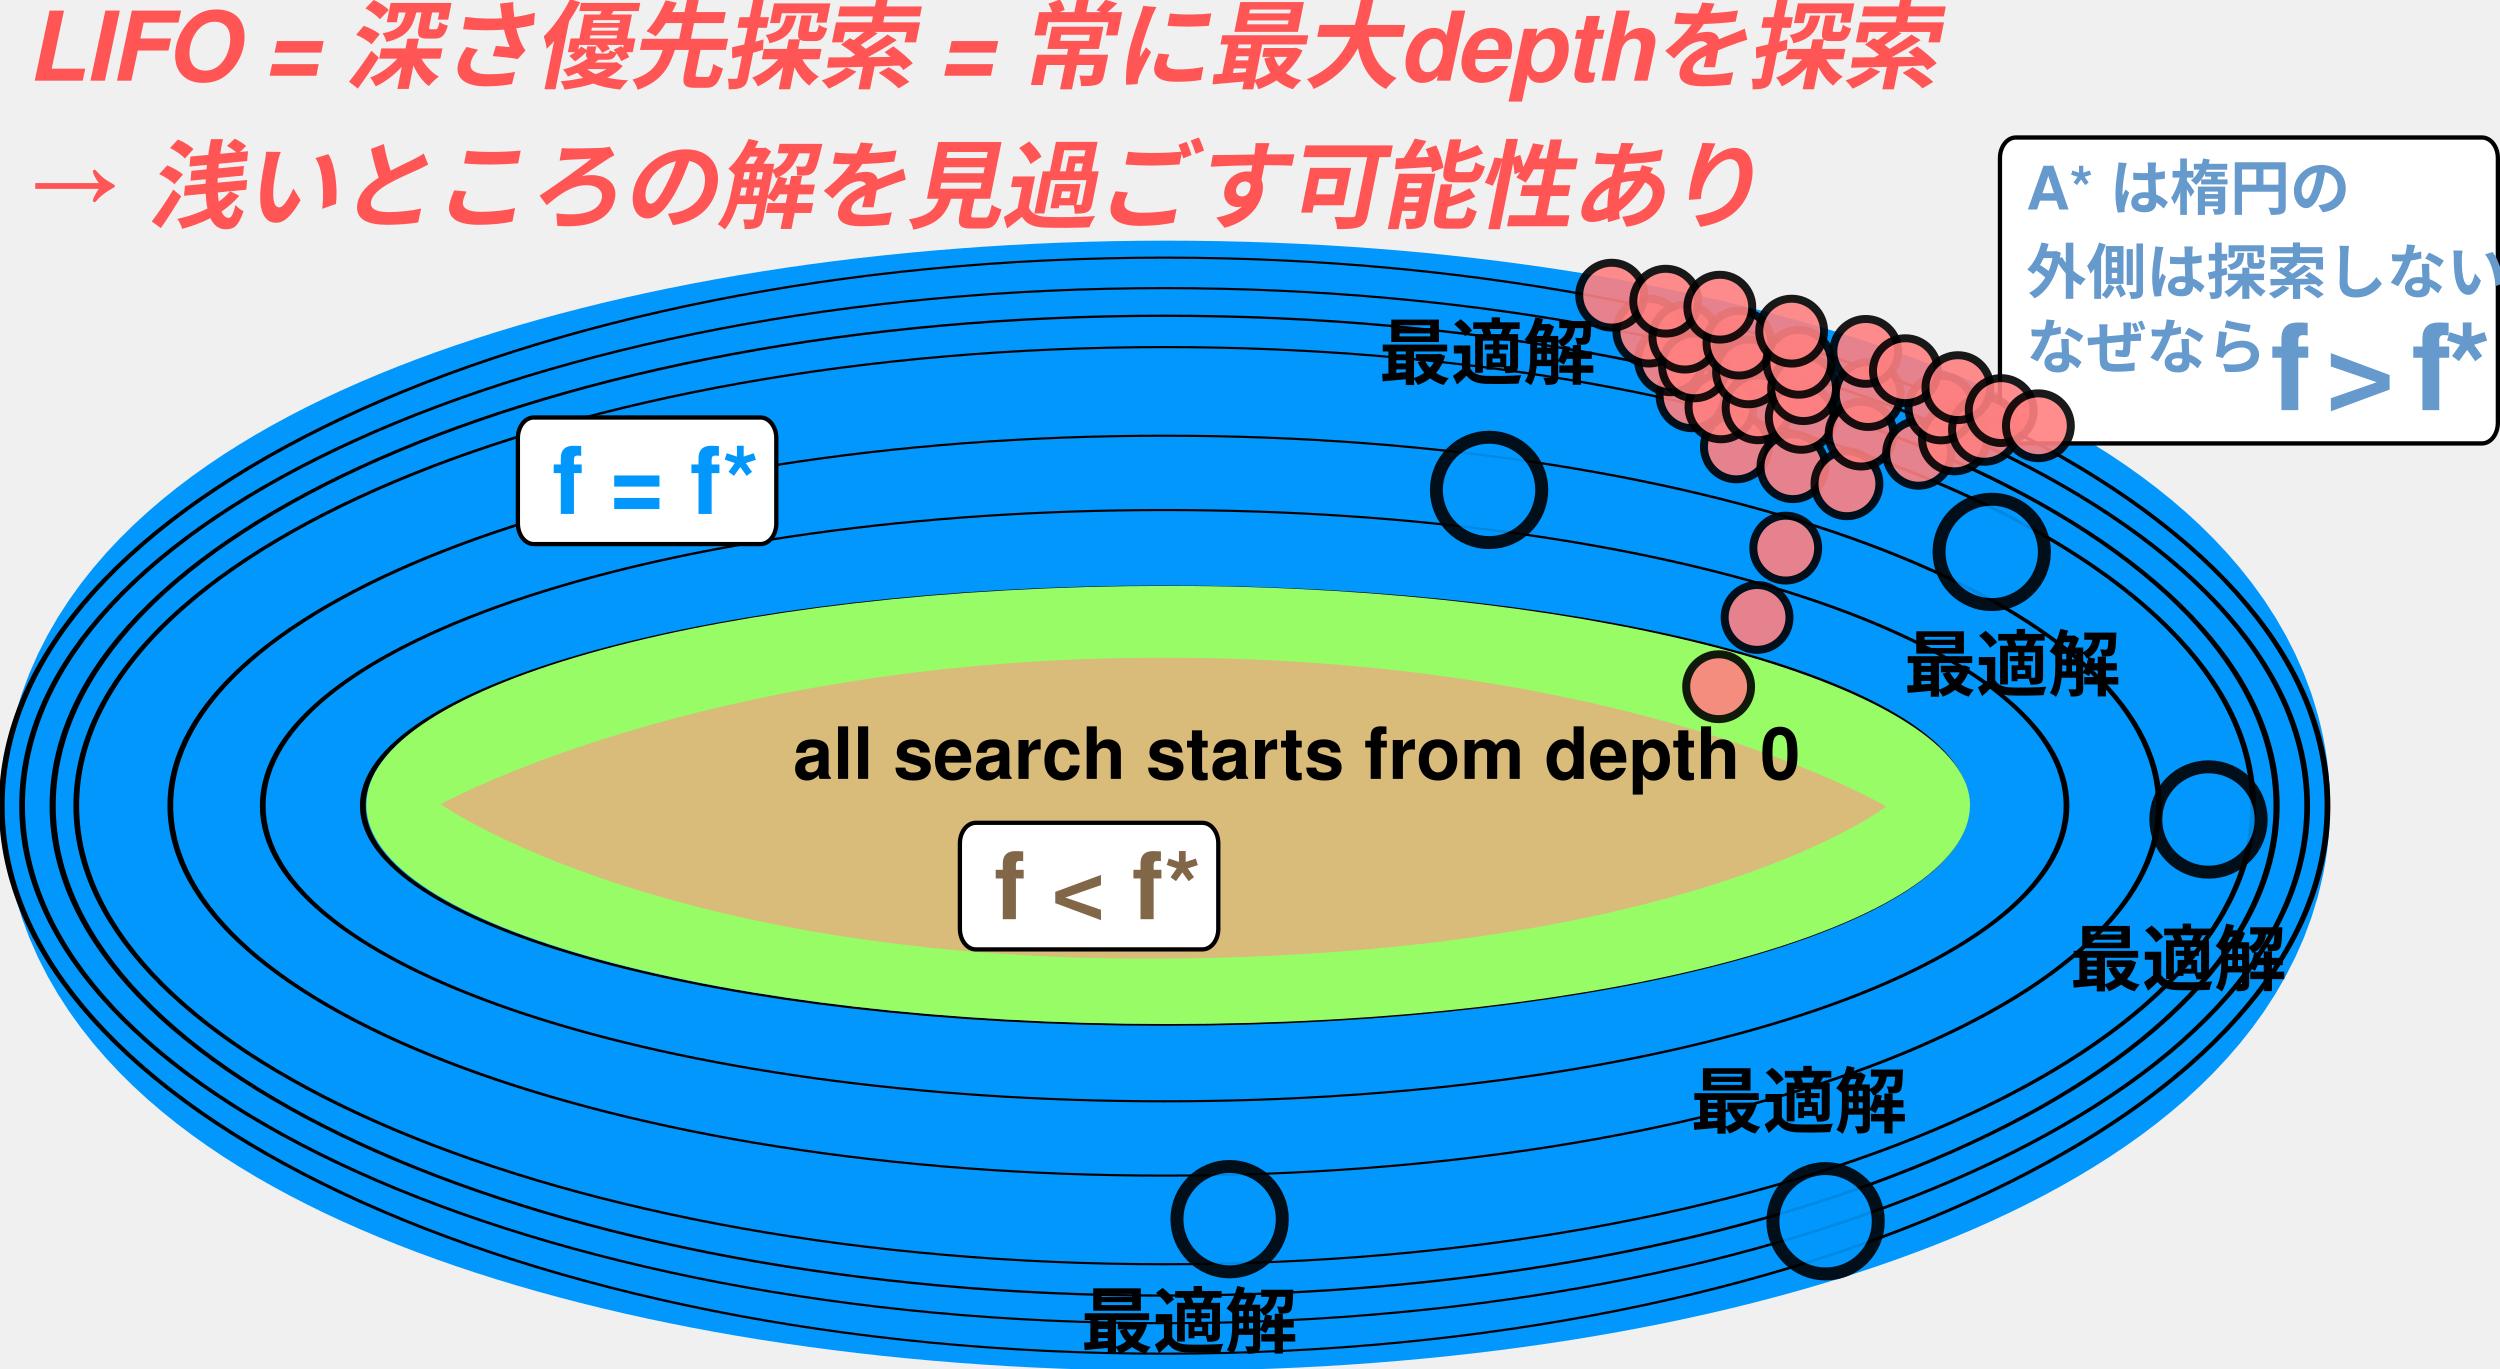
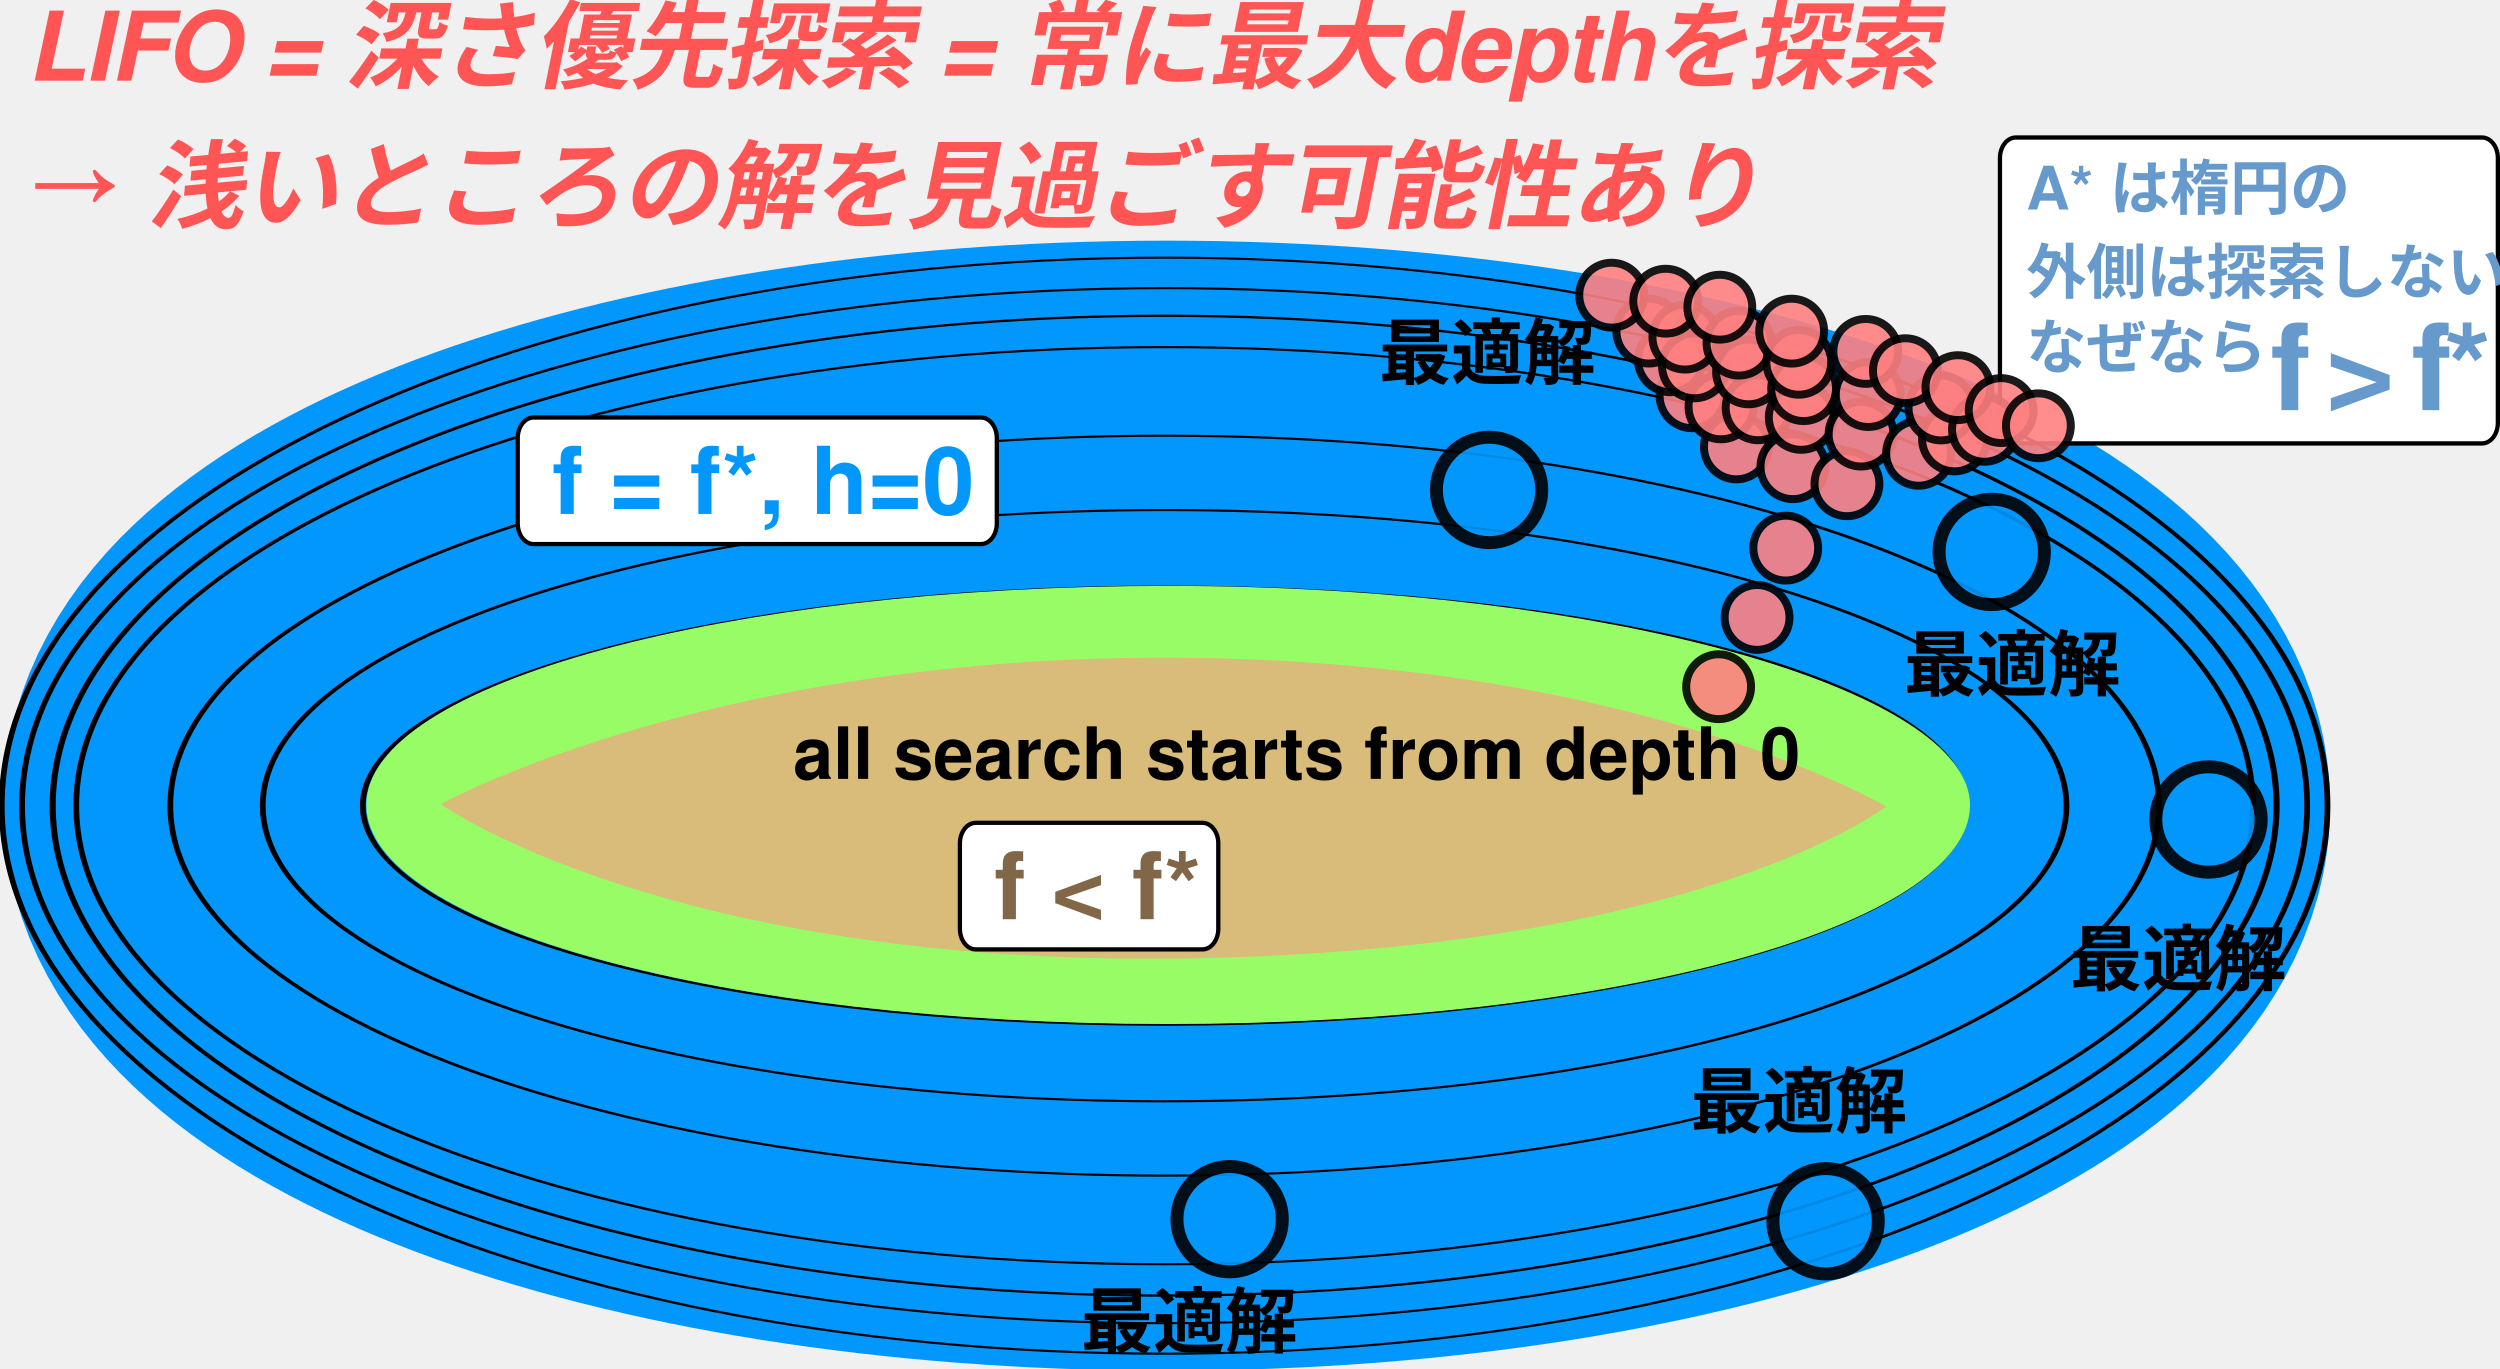
<svg xmlns="http://www.w3.org/2000/svg" width="832.113" height="455.4" id="svg2" version="1.1">
  <defs id="defs4">
    <marker orient="auto" refY="0" refX="0" id="Arrow1Send" style="overflow:visible">
      <path id="path6182" d="M 0,0 5,-5 -12.5,0 5,5 0,0 z" style="fill-rule:evenodd;stroke:#000000;stroke-width:1pt" transform="matrix(-0.2,0,0,-0.2,-1.2,0)" />
    </marker>
    <marker orient="auto" refY="0" refX="0" id="Arrow1Mend" style="overflow:visible">
      <path id="path6106" d="M 0,0 5,-5 -12.5,0 5,5 0,0 z" style="fill-rule:evenodd;stroke:#000000;stroke-width:1pt" transform="matrix(-0.4,0,0,-0.4,-4,0)" />
    </marker>
    <marker orient="auto" refY="0" refX="0" id="Arrow1Lstart" style="overflow:visible">
      <path id="path14925" d="M 0,0 5,-5 -12.5,0 5,5 0,0 z" style="fill-rule:evenodd;stroke:#000000;stroke-width:1pt" transform="matrix(0.8,0,0,0.8,10,0)" />
    </marker>
    <marker orient="auto" refY="0" refX="0" id="Arrow1Lend" style="overflow:visible">
      <path id="path14928" d="M 0,0 5,-5 -12.5,0 5,5 0,0 z" style="fill-rule:evenodd;stroke:#000000;stroke-width:1pt" transform="matrix(-0.8,0,0,-0.8,-10,0)" />
    </marker>
    <marker orient="auto" refY="0" refX="0" id="Arrow1Lstart-7" style="overflow:visible">
      <path id="path14925-5" d="M 0,0 5,-5 -12.5,0 5,5 0,0 z" style="fill-rule:evenodd;stroke:#000000;stroke-width:1pt" transform="matrix(0.8,0,0,0.8,10,0)" />
    </marker>
    <marker orient="auto" refY="0" refX="0" id="Arrow1Lend-5" style="overflow:visible">
      <path id="path14928-5" d="M 0,0 5,-5 -12.5,0 5,5 0,0 z" style="fill-rule:evenodd;stroke:#000000;stroke-width:1pt" transform="matrix(-0.8,0,0,-0.8,-10,0)" />
    </marker>
    <marker orient="auto" refY="0" refX="0" id="Arrow1Lend-2" style="overflow:visible">
      <path id="path14928-0" d="M 0,0 5,-5 -12.5,0 5,5 0,0 z" style="fill-rule:evenodd;stroke:#000000;stroke-width:1pt" transform="matrix(-0.8,0,0,-0.8,-10,0)" />
    </marker>
    <marker orient="auto" refY="0" refX="0" id="Arrow1Lend-58" style="overflow:visible">
      <path id="path14928-9" d="M 0,0 5,-5 -12.5,0 5,5 0,0 z" style="fill-rule:evenodd;stroke:#000000;stroke-width:1pt" transform="matrix(-0.8,0,0,-0.8,-10,0)" />
    </marker>
    <marker orient="auto" refY="0" refX="0" id="Arrow1Lend-6" style="overflow:visible">
      <path id="path14928-6" d="M 0,0 5,-5 -12.5,0 5,5 0,0 z" style="fill-rule:evenodd;stroke:#000000;stroke-width:1pt" transform="matrix(-0.8,0,0,-0.8,-10,0)" />
    </marker>
    <marker orient="auto" refY="0" refX="0" id="Arrow1Send-0" style="overflow:visible">
      <path id="path6182-1" d="M 0,0 5,-5 -12.5,0 5,5 0,0 z" style="fill-rule:evenodd;stroke:#000000;stroke-width:1pt" transform="matrix(-0.2,0,0,-0.2,-1.2,0)" />
    </marker>
    <marker orient="auto" refY="0" refX="0" id="Arrow1Send-8" style="overflow:visible">
      <path id="path6182-0" d="M 0,0 5,-5 -12.5,0 5,5 0,0 z" style="fill-rule:evenodd;stroke:#000000;stroke-width:1pt" transform="matrix(-0.2,0,0,-0.2,-1.2,0)" />
    </marker>
    <marker orient="auto" refY="0" refX="0" id="Arrow1Send-6" style="overflow:visible">
      <path id="path6182-6" d="M 0,0 5,-5 -12.5,0 5,5 0,0 z" style="fill-rule:evenodd;stroke:#000000;stroke-width:1pt" transform="matrix(-0.2,0,0,-0.2,-1.2,0)" />
    </marker>
    <marker orient="auto" refY="0" refX="0" id="Arrow1Send-61" style="overflow:visible">
      <path id="path6182-18" d="M 0,0 5,-5 -12.5,0 5,5 0,0 z" style="fill-rule:evenodd;stroke:#000000;stroke-width:1pt" transform="matrix(-0.2,0,0,-0.2,-1.2,0)" />
    </marker>
    <clipPath clipPathUnits="userSpaceOnUse" id="clipPath7097-2">
      <path style="fill:#0197fd;stroke:#000000;stroke-width:1px;stroke-linecap:butt;stroke-linejoin:miter;stroke-opacity:1" d="m 345.936,293.926 c -92.445,0 -390.062,15.775 -390.062,196.156 0,0 1.143,179.188 398.906,179.188 140.721,0 377.875,-40.496 377.875,-190.438 0,-149.942 -294.273,-184.906 -386.719,-184.906 z M 334.655,429.144 c 2.612,0.008 5.246,0.027 7.906,0.062 170.235,2.255 244.656,51.875 244.656,51.875 0,0 -72.145,51.844 -240.125,51.844 -167.98,0 -245.781,-50.719 -245.781,-50.719 0,0 68.814,-53.54 233.344,-53.062 z" id="path7099-7" />
    </clipPath>
    <clipPath clipPathUnits="userSpaceOnUse" id="clipPath7967">
      <path style="fill:#ffff99;stroke:#000000;stroke-width:1px;stroke-linecap:butt;stroke-linejoin:miter;stroke-opacity:1" d="m 345.936,293.926 c -92.445,0 -390.062,15.775 -390.062,196.156 0,0 1.143,179.188 398.906,179.188 140.721,0 377.875,-40.496 377.875,-190.438 0,-149.942 -294.273,-184.906 -386.719,-184.906 z M 334.655,429.144 c 2.612,0.008 5.246,0.027 7.906,0.062 170.235,2.255 244.656,51.875 244.656,51.875 0,0 -72.145,51.844 -240.125,51.844 -167.98,0 -245.781,-50.719 -245.781,-50.719 0,0 68.814,-53.54 233.344,-53.062 z" id="path7969" />
    </clipPath>
    <marker orient="auto" refY="0" refX="0" id="Arrow1Send-4" style="overflow:visible">
      <path id="path6182-8" d="M 0,0 5,-5 -12.5,0 5,5 0,0 z" style="fill-rule:evenodd;stroke:#000000;stroke-width:1pt" transform="matrix(-0.2,0,0,-0.2,-1.2,0)" />
    </marker>
  </defs>
  <g id="layer3" style="display:inline" transform="translate(41.923,-213.9477)">
    <ellipse ry="144.57" rx="323.595" cy="482.577" cx="388.187" style="color:#000000;display:inline;overflow:visible;visibility:visible;fill:#d9bb7a;stroke:none;stroke-width:4.443;marker:none;enable-background:accumulate" id="path6605-2-8" />
    <ellipse style="color:#000000;display:inline;overflow:visible;visibility:visible;fill:none;stroke:#0197fd;stroke-width:136.457;stroke-linecap:butt;stroke-linejoin:miter;stroke-miterlimit:4;stroke-dasharray:none;stroke-dashoffset:0;stroke-opacity:1;marker:none;enable-background:accumulate" id="path6605-2-8-3" cx="346.377" cy="482.111" rx="319.023" ry="119.832" />
    <text xml:space="preserve" style="color:#000000;font-style:italic;font-variant:normal;font-weight:normal;font-stretch:normal;font-size:18.153px;line-height:125%;font-family:'Times New Roman';-inkscape-font-specification:'Times New Roman, Italic';text-indent:0;text-align:center;text-decoration:none;text-decoration-line:none;letter-spacing:normal;word-spacing:normal;text-transform:none;direction:ltr;block-progression:tb;writing-mode:lr-tb;baseline-shift:baseline;text-anchor:middle;display:inline;overflow:visible;visibility:visible;fill:#ffffff;fill-opacity:1;fill-rule:evenodd;stroke:#000000;stroke-width:1.815;stroke-linecap:butt;stroke-linejoin:miter;stroke-miterlimit:4;stroke-dasharray:none;stroke-dashoffset:0;stroke-opacity:1;marker:none;enable-background:accumulate" x="310.195" y="398.795" id="text16302">
      <tspan id="tspan16304" x="310.195" y="398.795" style="stroke-width:1.815" />
    </text>
    <text xml:space="preserve" style="color:#000000;font-style:normal;font-variant:normal;font-weight:bold;font-stretch:normal;font-size:24px;line-height:125%;font-family:'Nimbus Sans L';-inkscape-font-specification:'Nimbus Sans L Bold';text-indent:0;text-align:start;text-decoration:none;text-decoration-line:none;letter-spacing:normal;word-spacing:normal;text-transform:none;direction:ltr;block-progression:tb;writing-mode:lr-tb;baseline-shift:baseline;text-anchor:start;display:inline;overflow:visible;visibility:visible;opacity:0.898;fill:#0197fd;fill-opacity:1;fill-rule:evenodd;stroke:none;stroke-width:76.32;marker:none;enable-background:accumulate" x="-44.142" y="232.259" id="text5761">
      <tspan x="-44.142" y="232.259" id="tspan8916" style="fill:#ff5555" />
    </text>
    <ellipse style="color:#000000;display:inline;overflow:visible;visibility:visible;fill:none;stroke:#000000;stroke-width:0.728;stroke-linecap:butt;stroke-linejoin:miter;stroke-miterlimit:4;stroke-dasharray:none;stroke-dashoffset:0;stroke-opacity:1;marker:none;enable-background:accumulate" id="path6605-2-8-3-4" transform="matrix(2.630523,0,0,0.9810022,-990.2373,292.1818)" cx="507.866" cy="193.608" rx="101.457" ry="74.327" />
    <ellipse style="color:#000000;display:inline;overflow:visible;visibility:visible;fill:none;stroke:#000000;stroke-width:0.728;stroke-linecap:butt;stroke-linejoin:miter;stroke-miterlimit:4;stroke-dasharray:none;stroke-dashoffset:0;stroke-opacity:1;marker:none;enable-background:accumulate" id="path6605-2-8-3-4-8" transform="matrix(2.630523,0,0,0.9810022,-990.2373,292.1818)" cx="507.866" cy="193.608" rx="114.118" ry="100.304" />
    <ellipse style="color:#000000;display:inline;overflow:visible;visibility:visible;fill:none;stroke:#000000;stroke-width:0.728;stroke-linecap:butt;stroke-linejoin:miter;stroke-miterlimit:4;stroke-dasharray:none;stroke-dashoffset:0;stroke-opacity:1;marker:none;enable-background:accumulate" id="path6605-2-8-3-4-8-7" transform="matrix(2.630523,0,0,0.9810022,-990.2373,292.1818)" cx="507.866" cy="193.608" rx="125.811" ry="125.522" />
    <ellipse style="color:#000000;display:inline;overflow:visible;visibility:visible;fill:none;stroke:#000000;stroke-width:0.728;stroke-linecap:butt;stroke-linejoin:miter;stroke-miterlimit:4;stroke-dasharray:none;stroke-dashoffset:0;stroke-opacity:1;marker:none;enable-background:accumulate" id="path6605-2-8-3-4-8-7-0" transform="matrix(2.630523,0,0,0.9810022,-990.2373,292.1818)" cx="507.866" cy="193.608" rx="137.711" ry="155.589" />
    <text xml:space="preserve" style="color:#000000;font-style:italic;font-variant:normal;font-weight:bold;font-stretch:normal;font-size:36px;line-height:125%;font-family:'Nimbus Sans L';-inkscape-font-specification:'Nimbus Sans L Bold Italic';text-indent:0;text-align:start;text-decoration:none;text-decoration-line:none;letter-spacing:normal;word-spacing:normal;text-transform:none;direction:ltr;block-progression:tb;writing-mode:lr-tb;baseline-shift:baseline;text-anchor:start;display:inline;overflow:visible;visibility:visible;fill:#000000;fill-opacity:1;fill-rule:nonzero;stroke:none;stroke-width:1.17;marker:none;marker-end:url(#Arrow1Send);enable-background:accumulate" x="-42.996" y="225.159" id="text8912">
      <tspan id="tspan8914" x="-42.996" y="225.159" />
    </text>
    <circle style="color:#000000;display:inline;overflow:visible;visibility:visible;opacity:0.898;fill:#0197fd;fill-opacity:1;fill-rule:evenodd;stroke:#000000;stroke-width:4.32;stroke-miterlimit:4;stroke-dasharray:none;marker:none;enable-background:accumulate" id="path5769-6" transform="translate(-164.2085,167.264)" cx="785.221" cy="230.385" r="17.538" />
    <circle style="color:#000000;display:inline;overflow:visible;visibility:visible;opacity:0.898;fill:#0197fd;fill-opacity:1;fill-rule:evenodd;stroke:#000000;stroke-width:4.32;stroke-miterlimit:4;stroke-dasharray:none;marker:none;enable-background:accumulate" id="path5769-5" transform="translate(-92.05607,256.3271)" cx="785.221" cy="230.385" r="17.538" />
    <circle style="color:#000000;display:inline;overflow:visible;visibility:visible;opacity:0.898;fill:#0197fd;fill-opacity:1;fill-rule:evenodd;stroke:#000000;stroke-width:4.32;stroke-miterlimit:4;stroke-dasharray:none;marker:none;enable-background:accumulate" id="path5769-3" transform="translate(-417.8693,389.3581)" cx="785.221" cy="230.385" r="17.538" />
    <text xml:space="preserve" style="color:#000000;font-style:italic;font-variant:normal;font-weight:bold;font-stretch:normal;font-size:32px;line-height:125%;font-family:'Nimbus Sans L';-inkscape-font-specification:'Nimbus Sans L Bold Italic';text-indent:0;text-align:start;text-decoration:none;text-decoration-line:none;letter-spacing:-0.44px;word-spacing:normal;text-transform:none;direction:ltr;block-progression:tb;writing-mode:lr-tb;baseline-shift:baseline;text-anchor:start;display:inline;overflow:visible;visibility:visible;fill:#ff5555;fill-opacity:1;fill-rule:nonzero;stroke:none;stroke-width:1.17;marker:none;marker-end:url(#Arrow1Send);enable-background:accumulate" x="-32.939" y="240.802" id="text8991">
      <tspan x="-32.939" y="240.802" id="tspan9363">LIFO = 深さ優先探索 = 常に最大depthを探索</tspan>
      <tspan x="-32.939" y="285.792" id="tspan3749">→ 浅いところの解を見過ごす可能性あり</tspan>
    </text>
    <path d="m 355.308,532.913 c 169.704,-3.114 230.58,-50.531 230.58,-50.531 0,0 -85.447,-50.69 -246.133,-49.502 -149.257,1.104 -234.986,48.748 -234.986,48.748 0,0 76.603,54.477 250.54,51.285 z m 258.483,-51.037 c 0,40.27 -119.489,72.915 -266.886,72.915 -147.397,0 -266.886,-32.645 -266.886,-72.915 0,-40.27 119.489,-72.915 266.886,-72.915 147.397,0 266.886,35.037 266.886,72.915 z" style="display:inline;fill:#98fc66;stroke:none" id="path3066-5" />
    <circle style="color:#000000;display:inline;overflow:visible;visibility:visible;opacity:0.898;fill:#ff8080;fill-opacity:1;fill-rule:evenodd;stroke:#000000;stroke-width:4.32;stroke-miterlimit:4;stroke-dasharray:none;marker:none;enable-background:accumulate" id="path5769-48-9" transform="matrix(0.6155333,0,0,0.6155333,46.78581,300.7055)" cx="785.221" cy="230.385" r="17.538" />
    <circle style="color:#000000;display:inline;overflow:visible;visibility:visible;opacity:0.898;fill:#ff8080;fill-opacity:1;fill-rule:evenodd;stroke:#000000;stroke-width:4.32;stroke-miterlimit:4;stroke-dasharray:none;marker:none;enable-background:accumulate" id="path5769-48-9-3" transform="matrix(0.6155333,0,0,0.6155333,59.58236,277.6463)" cx="785.221" cy="230.385" r="17.538" />
    <circle style="color:#000000;display:inline;overflow:visible;visibility:visible;opacity:0.898;fill:#ff8080;fill-opacity:1;fill-rule:evenodd;stroke:#000000;stroke-width:4.32;stroke-miterlimit:4;stroke-dasharray:none;marker:none;enable-background:accumulate" id="path5769-48-9-1" transform="matrix(0.6155333,0,0,0.6155333,69.12504,254.5751)" cx="785.221" cy="230.385" r="17.538" />
    <text xml:space="preserve" style="color:#000000;font-style:normal;font-variant:normal;font-weight:bold;font-stretch:normal;font-size:24px;line-height:125%;font-family:'Nimbus Sans L';-inkscape-font-specification:'Nimbus Sans L Bold';text-indent:0;text-align:start;text-decoration:none;text-decoration-line:none;letter-spacing:normal;word-spacing:normal;text-transform:none;direction:ltr;block-progression:tb;writing-mode:lr-tb;baseline-shift:baseline;text-anchor:start;display:inline;overflow:visible;visibility:visible;fill:#000000;fill-opacity:1;fill-rule:nonzero;stroke:none;stroke-width:1.17;marker:none;marker-end:url(#Arrow1Send);enable-background:accumulate" x="222.054" y="473.199" id="text9570">
      <tspan id="tspan9572" x="222.054" y="473.199">all search starts from depth 0</tspan>
    </text>
-     <g style="display:inline" transform="matrix(0.6483172,0,0,0.6483172,669.1504,381.6307)" id="g12258-0-3-6">
-       <rect ry="10.565" rx="8.168" y="-44.303" x="-830.909" height="64.984" width="132.662" id="rect12256-8-6-4" style="color:#000000;display:inline;overflow:visible;visibility:visible;fill:#ffffff;fill-opacity:1;fill-rule:evenodd;stroke:#000000;stroke-width:2.202;stroke-linecap:butt;stroke-linejoin:miter;stroke-miterlimit:4;stroke-dasharray:none;stroke-dashoffset:0;stroke-opacity:1;marker:none;enable-background:accumulate" />
-       <text id="text8924-4-9-5" y="5.196" x="-813.197" style="color:#000000;font-style:normal;font-variant:normal;font-weight:bold;font-stretch:normal;font-size:48px;line-height:125%;font-family:'Nimbus Sans L';-inkscape-font-specification:'Nimbus Sans L Bold';text-indent:0;text-align:start;text-decoration:none;text-decoration-line:none;letter-spacing:normal;word-spacing:normal;text-transform:none;direction:ltr;block-progression:tb;writing-mode:lr-tb;baseline-shift:baseline;text-anchor:start;display:inline;overflow:visible;visibility:visible;fill:#0197fd;fill-opacity:1;fill-rule:evenodd;stroke:none;stroke-width:5.244;marker:none;enable-background:accumulate" xml:space="preserve">
-         <tspan y="5.196" x="-813.197" id="tspan16300-1-6-1">f = f*</tspan>
-       </text>
-     </g>
    <g style="display:inline" transform="matrix(0.6483172,0,0,0.6483172,816.2671,516.5413)" id="g12258-0-3-6-0">
      <rect ry="10.565" rx="8.168" y="-44.303" x="-830.909" height="64.984" width="132.662" id="rect12256-8-6-4-3" style="color:#000000;display:inline;overflow:visible;visibility:visible;fill:#ffffff;fill-opacity:1;fill-rule:evenodd;stroke:#000000;stroke-width:2.202;stroke-linecap:butt;stroke-linejoin:miter;stroke-miterlimit:4;stroke-dasharray:none;stroke-dashoffset:0;stroke-opacity:1;marker:none;enable-background:accumulate" />
      <text id="text8924-4-9-5-4" y="5.196" x="-813.197" style="color:#000000;font-style:normal;font-variant:normal;font-weight:bold;font-stretch:normal;font-size:48px;line-height:125%;font-family:'Nimbus Sans L';-inkscape-font-specification:'Nimbus Sans L Bold';text-indent:0;text-align:start;text-decoration:none;text-decoration-line:none;letter-spacing:normal;word-spacing:normal;text-transform:none;direction:ltr;block-progression:tb;writing-mode:lr-tb;baseline-shift:baseline;text-anchor:start;display:inline;overflow:visible;visibility:visible;fill:#816647;fill-opacity:1;fill-rule:evenodd;stroke:none;stroke-width:5.244;marker:none;enable-background:accumulate" xml:space="preserve">
        <tspan y="5.196" x="-813.197" id="tspan16300-1-6-1-1">f &lt; f*</tspan>
      </text>
    </g>
    <g style="display:inline" transform="matrix(0.6483172,0,0,0.6483172,1185.491,361.3379)" id="g12258-0-3-6-9">
      <rect ry="10.565" rx="8.168" y="-156.75" x="-866.459" height="157.066" width="255.624" id="rect12256-8-6-4-6" style="color:#000000;display:inline;overflow:visible;visibility:visible;fill:#ffffff;fill-opacity:1;fill-rule:evenodd;stroke:#000000;stroke-width:2.202;stroke-linecap:butt;stroke-linejoin:miter;stroke-miterlimit:4;stroke-dasharray:none;stroke-dashoffset:0;stroke-opacity:1;marker:none;enable-background:accumulate" />
      <text id="text8924-4-9-5-6" y="-16.791" x="-727.488" style="color:#000000;font-style:normal;font-variant:normal;font-weight:bold;font-stretch:normal;font-size:61.698px;line-height:125%;font-family:'Nimbus Sans L';-inkscape-font-specification:'Nimbus Sans L Bold';text-indent:0;text-align:start;text-decoration:none;text-decoration-line:none;letter-spacing:-15.425px;word-spacing:normal;text-transform:none;direction:ltr;block-progression:tb;writing-mode:lr-tb;baseline-shift:baseline;text-anchor:start;display:inline;overflow:visible;visibility:visible;fill:#6699cc;fill-opacity:1;fill-rule:nonzero;stroke:none;stroke-width:1.17;marker:none;enable-background:accumulate" xml:space="preserve">
        <tspan y="-16.791" x="-727.488" id="tspan16300-1-6-1-12" style="letter-spacing:-4.627px">f &gt; f*</tspan>
      </text>
      <text xml:space="preserve" style="color:#000000;font-style:normal;font-variant:normal;font-weight:bold;font-stretch:normal;font-size:30.849px;line-height:125%;font-family:'Nimbus Sans L';-inkscape-font-specification:'Nimbus Sans L Bold';text-indent:0;text-align:start;text-decoration:none;text-decoration-line:none;letter-spacing:normal;word-spacing:normal;text-transform:none;direction:ltr;block-progression:tb;writing-mode:lr-tb;baseline-shift:baseline;text-anchor:start;display:inline;overflow:visible;visibility:visible;fill:#6699cc;fill-opacity:1;fill-rule:nonzero;stroke:none;stroke-width:1.17;marker:none;enable-background:accumulate" x="-852.917" y="-119.778" id="text4972">
        <tspan id="tspan4974" x="-852.917" y="-119.778">A* は楕円の</tspan>
        <tspan x="-852.917" y="-76.643" id="tspan4290">外側は探索しない</tspan>
        <tspan x="-852.917" y="-38.082" id="tspan3113">なぜなら</tspan>
      </text>
      <text xml:space="preserve" style="color:#000000;font-style:normal;font-variant:normal;font-weight:800;font-stretch:normal;font-size:37.019px;line-height:125%;font-family:'M+ 2c';-inkscape-font-specification:'M+ 2c Ultra-Bold';text-indent:0;text-align:start;text-decoration:none;text-decoration-line:none;letter-spacing:normal;word-spacing:normal;text-transform:none;direction:ltr;block-progression:tb;writing-mode:lr-tb;baseline-shift:baseline;text-anchor:start;display:inline;overflow:visible;visibility:visible;fill:#000000;fill-opacity:1;fill-rule:nonzero;stroke:none;stroke-width:1.17;marker:none;marker-end:url(#Arrow1Send);enable-background:accumulate" x="-1185.256" y="-32.966" id="text9707-7-4">
        <tspan id="tspan9709-8-4" x="-1185.256" y="-32.966">最適解</tspan>
      </text>
      <text xml:space="preserve" style="color:#000000;font-style:normal;font-variant:normal;font-weight:800;font-stretch:normal;font-size:37.019px;line-height:125%;font-family:'M+ 2c';-inkscape-font-specification:'M+ 2c Ultra-Bold';text-indent:0;text-align:start;text-decoration:none;text-decoration-line:none;letter-spacing:normal;word-spacing:normal;text-transform:none;direction:ltr;block-progression:tb;writing-mode:lr-tb;baseline-shift:baseline;text-anchor:start;display:inline;overflow:visible;visibility:visible;fill:#000000;fill-opacity:1;fill-rule:nonzero;stroke:none;stroke-width:1.17;marker:none;marker-end:url(#Arrow1Send);enable-background:accumulate" x="-915.721" y="127.016" id="text9707-7-2">
        <tspan id="tspan9709-8-7" x="-915.721" y="127.016">最適解</tspan>
      </text>
      <text xml:space="preserve" style="color:#000000;font-style:normal;font-variant:normal;font-weight:800;font-stretch:normal;font-size:37.019px;line-height:125%;font-family:'M+ 2c';-inkscape-font-specification:'M+ 2c Ultra-Bold';text-indent:0;text-align:start;text-decoration:none;text-decoration-line:none;letter-spacing:normal;word-spacing:normal;text-transform:none;direction:ltr;block-progression:tb;writing-mode:lr-tb;baseline-shift:baseline;text-anchor:start;display:inline;overflow:visible;visibility:visible;fill:#000000;fill-opacity:1;fill-rule:nonzero;stroke:none;stroke-width:1.17;marker:none;marker-end:url(#Arrow1Send);enable-background:accumulate" x="-830.513" y="278.303" id="text9707-7-9">
        <tspan id="tspan9709-8-5" x="-830.513" y="278.303">最適解</tspan>
      </text>
      <text xml:space="preserve" style="color:#000000;font-style:normal;font-variant:normal;font-weight:800;font-stretch:normal;font-size:37.019px;line-height:125%;font-family:'M+ 2c';-inkscape-font-specification:'M+ 2c Ultra-Bold';text-indent:0;text-align:start;text-decoration:none;text-decoration-line:none;letter-spacing:normal;word-spacing:normal;text-transform:none;direction:ltr;block-progression:tb;writing-mode:lr-tb;baseline-shift:baseline;text-anchor:start;display:inline;overflow:visible;visibility:visible;fill:#000000;fill-opacity:1;fill-rule:nonzero;stroke:none;stroke-width:1.17;marker:none;marker-end:url(#Arrow1Send);enable-background:accumulate" x="-1025.274" y="351.338" id="text9707-7-5">
        <tspan id="tspan9709-8-1" x="-1025.274" y="351.338">最適解</tspan>
      </text>
      <text xml:space="preserve" style="color:#000000;font-style:normal;font-variant:normal;font-weight:800;font-stretch:normal;font-size:37.019px;line-height:125%;font-family:'M+ 2c';-inkscape-font-specification:'M+ 2c Ultra-Bold';text-indent:0;text-align:start;text-decoration:none;text-decoration-line:none;letter-spacing:normal;word-spacing:normal;text-transform:none;direction:ltr;block-progression:tb;writing-mode:lr-tb;baseline-shift:baseline;text-anchor:start;display:inline;overflow:visible;visibility:visible;fill:#000000;fill-opacity:1;fill-rule:nonzero;stroke:none;stroke-width:1.17;marker:none;marker-end:url(#Arrow1Send);enable-background:accumulate" x="-1338.282" y="464.369" id="text9707-7-3">
        <tspan id="tspan9709-8-43" x="-1338.282" y="464.369">最適解</tspan>
      </text>
    </g>
    <ellipse style="color:#000000;display:inline;overflow:visible;visibility:visible;fill:none;stroke:#000000;stroke-width:0.728;stroke-linecap:butt;stroke-linejoin:miter;stroke-miterlimit:4;stroke-dasharray:none;stroke-dashoffset:0;stroke-opacity:1;marker:none;enable-background:accumulate" id="path6605-2-8-3-4-8-7-0-4" transform="matrix(2.810337,0,0,1.04806,-1081.559,279.1989)" cx="507.866" cy="193.608" rx="131.694" ry="155.589" />
    <ellipse style="color:#000000;display:inline;overflow:visible;visibility:visible;fill:none;stroke:#000000;stroke-width:0.728;stroke-linecap:butt;stroke-linejoin:miter;stroke-miterlimit:4;stroke-dasharray:none;stroke-dashoffset:0;stroke-opacity:1;marker:none;enable-background:accumulate" id="path6605-2-8-3-4-8-7-0-6" cx="507.866" cy="193.608" rx="144.568" ry="175.597" transform="matrix(2.630523,0,0,0.9810022,-990.2373,292.1818)" />
    <ellipse style="color:#000000;display:inline;overflow:visible;visibility:visible;fill:none;stroke:#000000;stroke-width:0.728;stroke-linecap:butt;stroke-linejoin:miter;stroke-miterlimit:4;stroke-dasharray:none;stroke-dashoffset:0;stroke-opacity:1;marker:none;enable-background:accumulate" id="path6605-2-8-3-4-8-7-0-6-1" transform="matrix(2.630523,0,0,0.9810022,-990.2373,292.1818)" cx="507.866" cy="193.608" rx="147.14" ry="185.94" />
    <circle style="color:#000000;display:inline;overflow:visible;visibility:visible;opacity:0.898;fill:#ff8080;fill-opacity:1;fill-rule:evenodd;stroke:#000000;stroke-width:4.32;stroke-miterlimit:4;stroke-dasharray:none;marker:none;enable-background:accumulate" id="path5769-48-9-2-69" transform="matrix(0.6155333,0,0,0.6155333,52.69257,220.8904)" cx="785.221" cy="230.385" r="17.538" />
    <circle style="color:#000000;display:inline;overflow:visible;visibility:visible;opacity:0.898;fill:#ff8080;fill-opacity:1;fill-rule:evenodd;stroke:#000000;stroke-width:4.32;stroke-miterlimit:4;stroke-dasharray:none;marker:none;enable-background:accumulate" id="path5769-48-9-2" transform="matrix(0.6155333,0,0,0.6155333,71.51162,227.475)" cx="785.221" cy="230.385" r="17.538" />
    <circle style="color:#000000;display:inline;overflow:visible;visibility:visible;opacity:0.898;fill:#ff8080;fill-opacity:1;fill-rule:evenodd;stroke:#000000;stroke-width:4.32;stroke-miterlimit:4;stroke-dasharray:none;marker:none;enable-background:accumulate" id="path5769-48-9-92" transform="matrix(0.6155333,0,0,0.6155333,89.49803,233.1548)" cx="785.221" cy="230.385" r="17.538" />
    <circle style="color:#000000;display:inline;overflow:visible;visibility:visible;opacity:0.898;fill:#ff8080;fill-opacity:1;fill-rule:evenodd;stroke:#000000;stroke-width:4.32;stroke-miterlimit:4;stroke-dasharray:none;marker:none;enable-background:accumulate" id="path5769-48-9-2-3-0" transform="matrix(0.6155333,0,0,0.6155333,37.93116,203.8694)" cx="785.221" cy="230.385" r="17.538" />
    <circle style="color:#000000;display:inline;overflow:visible;visibility:visible;opacity:0.898;fill:#ff8080;fill-opacity:1;fill-rule:evenodd;stroke:#000000;stroke-width:4.32;stroke-miterlimit:4;stroke-dasharray:none;marker:none;enable-background:accumulate" id="path5769-48-9-2-9-4" transform="matrix(0.6155333,0,0,0.6155333,30.74241,191.9117)" cx="785.221" cy="230.385" r="17.538" />
    <circle style="color:#000000;display:inline;overflow:visible;visibility:visible;opacity:0.898;fill:#ff8080;fill-opacity:1;fill-rule:evenodd;stroke:#000000;stroke-width:4.32;stroke-miterlimit:4;stroke-dasharray:none;marker:none;enable-background:accumulate" id="path5769-48-9-2-8-1" transform="matrix(0.6155333,0,0,0.6155333,23.55373,182.3455)" cx="785.221" cy="230.385" r="17.538" />
    <circle style="color:#000000;display:inline;overflow:visible;visibility:visible;opacity:0.898;fill:#ff8080;fill-opacity:1;fill-rule:evenodd;stroke:#000000;stroke-width:4.32;stroke-miterlimit:4;stroke-dasharray:none;marker:none;enable-background:accumulate" id="path5769-48-9-2-4-0" transform="matrix(0.6155333,0,0,0.6155333,11.1763,170.3878)" cx="785.221" cy="230.385" r="17.538" />
    <circle style="color:#000000;display:inline;overflow:visible;visibility:visible;opacity:0.898;fill:#ff8080;fill-opacity:1;fill-rule:evenodd;stroke:#000000;stroke-width:4.32;stroke-miterlimit:4;stroke-dasharray:none;marker:none;enable-background:accumulate" id="path5769-48-9-2-3-4" transform="matrix(0.6155333,0,0,0.6155333,47.56802,207.5604)" cx="785.221" cy="230.385" r="17.538" />
    <circle style="color:#000000;display:inline;overflow:visible;visibility:visible;opacity:0.898;fill:#ff8080;fill-opacity:1;fill-rule:evenodd;stroke:#000000;stroke-width:4.32;stroke-miterlimit:4;stroke-dasharray:none;marker:none;enable-background:accumulate" id="path5769-48-9-2-9-2" transform="matrix(0.6155333,0,0,0.6155333,38.74237,193.9117)" cx="785.221" cy="230.385" r="17.538" />
    <circle style="color:#000000;display:inline;overflow:visible;visibility:visible;opacity:0.898;fill:#ff8080;fill-opacity:1;fill-rule:evenodd;stroke:#000000;stroke-width:4.32;stroke-miterlimit:4;stroke-dasharray:none;marker:none;enable-background:accumulate" id="path5769-48-9-2-8-0" transform="matrix(0.6155333,0,0,0.6155333,35.55369,184.3455)" cx="785.221" cy="230.385" r="17.538" />
    <circle style="color:#000000;display:inline;overflow:visible;visibility:visible;opacity:0.898;fill:#ff8080;fill-opacity:1;fill-rule:evenodd;stroke:#000000;stroke-width:4.32;stroke-miterlimit:4;stroke-dasharray:none;marker:none;enable-background:accumulate" id="path5769-48-9-2-4-3" transform="matrix(0.6155333,0,0,0.6155333,29.17625,172.3878)" cx="785.221" cy="230.385" r="17.538" />
    <circle style="color:#000000;display:inline;overflow:visible;visibility:visible;opacity:0.898;fill:#ff8080;fill-opacity:1;fill-rule:evenodd;stroke:#000000;stroke-width:4.32;stroke-miterlimit:4;stroke-dasharray:none;marker:none;enable-background:accumulate" id="path5769-48-9-2-3" transform="matrix(0.6155333,0,0,0.6155333,59.93105,207.8694)" cx="785.221" cy="230.385" r="17.538" />
    <circle style="color:#000000;display:inline;overflow:visible;visibility:visible;opacity:0.898;fill:#ff8080;fill-opacity:1;fill-rule:evenodd;stroke:#000000;stroke-width:4.32;stroke-miterlimit:4;stroke-dasharray:none;marker:none;enable-background:accumulate" id="path5769-48-9-2-9" transform="matrix(0.6155333,0,0,0.6155333,56.74233,195.9117)" cx="785.221" cy="230.385" r="17.538" />
    <circle style="color:#000000;display:inline;overflow:visible;visibility:visible;opacity:0.898;fill:#ff8080;fill-opacity:1;fill-rule:evenodd;stroke:#000000;stroke-width:4.32;stroke-miterlimit:4;stroke-dasharray:none;marker:none;enable-background:accumulate" id="path5769-48-9-2-8" transform="matrix(0.6155333,0,0,0.6155333,53.55361,186.3455)" cx="785.221" cy="230.385" r="17.538" />
    <circle style="color:#000000;display:inline;overflow:visible;visibility:visible;opacity:0.898;fill:#ff8080;fill-opacity:1;fill-rule:evenodd;stroke:#000000;stroke-width:4.32;stroke-miterlimit:4;stroke-dasharray:none;marker:none;enable-background:accumulate" id="path5769-48-9-2-4" transform="matrix(0.6155333,0,0,0.6155333,47.17618,174.3878)" cx="785.221" cy="230.385" r="17.538" />
    <circle style="color:#000000;display:inline;overflow:visible;visibility:visible;opacity:0.898;fill:#ff8080;fill-opacity:1;fill-rule:evenodd;stroke:#000000;stroke-width:4.32;stroke-miterlimit:4;stroke-dasharray:none;marker:none;enable-background:accumulate" id="path5769-48-9-2-6" transform="matrix(0.6155333,0,0,0.6155333,74.28027,211.0581)" cx="785.221" cy="230.385" r="17.538" />
    <circle style="color:#000000;display:inline;overflow:visible;visibility:visible;opacity:0.898;fill:#ff8080;fill-opacity:1;fill-rule:evenodd;stroke:#000000;stroke-width:4.32;stroke-miterlimit:4;stroke-dasharray:none;marker:none;enable-background:accumulate" id="path5769-48-9-2-80" transform="matrix(0.6155333,0,0,0.6155333,75.07745,201.4919)" cx="785.221" cy="230.385" r="17.538" />
    <circle style="color:#000000;display:inline;overflow:visible;visibility:visible;opacity:0.898;fill:#ff8080;fill-opacity:1;fill-rule:evenodd;stroke:#000000;stroke-width:4.32;stroke-miterlimit:4;stroke-dasharray:none;marker:none;enable-background:accumulate" id="path5769-48-9-2-86" transform="matrix(0.6155333,0,0,0.6155333,73.48309,192.7229)" cx="785.221" cy="230.385" r="17.538" />
    <circle style="color:#000000;display:inline;overflow:visible;visibility:visible;opacity:0.898;fill:#ff8080;fill-opacity:1;fill-rule:evenodd;stroke:#000000;stroke-width:4.32;stroke-miterlimit:4;stroke-dasharray:none;marker:none;enable-background:accumulate" id="path5769-48-9-2-44" transform="matrix(0.6155333,0,0,0.6155333,71.09156,182.3596)" cx="785.221" cy="230.385" r="17.538" />
    <circle style="color:#000000;display:inline;overflow:visible;visibility:visible;opacity:0.898;fill:#ff8080;fill-opacity:1;fill-rule:evenodd;stroke:#000000;stroke-width:4.32;stroke-miterlimit:4;stroke-dasharray:none;marker:none;enable-background:accumulate" id="path5769-48-9-2-48" transform="matrix(0.6155333,0,0,0.6155333,94.19565,216.6242)" cx="785.221" cy="230.385" r="17.538" />
    <circle style="color:#000000;display:inline;overflow:visible;visibility:visible;opacity:0.898;fill:#ff8080;fill-opacity:1;fill-rule:evenodd;stroke:#000000;stroke-width:4.32;stroke-miterlimit:4;stroke-dasharray:none;marker:none;enable-background:accumulate" id="path5769-48-9-2-33" transform="matrix(0.6155333,0,0,0.6155333,96.57308,203.4637)" cx="785.221" cy="230.385" r="17.538" />
    <circle style="color:#000000;display:inline;overflow:visible;visibility:visible;opacity:0.898;fill:#ff8080;fill-opacity:1;fill-rule:evenodd;stroke:#000000;stroke-width:4.32;stroke-miterlimit:4;stroke-dasharray:none;marker:none;enable-background:accumulate" id="path5769-48-9-2-37" transform="matrix(0.6155333,0,0,0.6155333,95.7618,189.1004)" cx="785.221" cy="230.385" r="17.538" />
    <circle style="color:#000000;display:inline;overflow:visible;visibility:visible;opacity:0.898;fill:#ff8080;fill-opacity:1;fill-rule:evenodd;stroke:#000000;stroke-width:4.32;stroke-miterlimit:4;stroke-dasharray:none;marker:none;enable-background:accumulate" id="path5769-48-9-2-7" transform="matrix(0.6155333,0,0,0.6155333,113.342,223.0158)" cx="785.221" cy="230.385" r="17.538" />
    <circle style="color:#000000;display:inline;overflow:visible;visibility:visible;opacity:0.898;fill:#ff8080;fill-opacity:1;fill-rule:evenodd;stroke:#000000;stroke-width:4.32;stroke-miterlimit:4;stroke-dasharray:none;marker:none;enable-background:accumulate" id="path5769-48-9-2-34" transform="matrix(0.6155333,0,0,0.6155333,125.2997,218.2327)" cx="785.221" cy="230.385" r="17.538" />
    <circle style="color:#000000;display:inline;overflow:visible;visibility:visible;opacity:0.898;fill:#ff8080;fill-opacity:1;fill-rule:evenodd;stroke:#000000;stroke-width:4.32;stroke-miterlimit:4;stroke-dasharray:none;marker:none;enable-background:accumulate" id="path5769-48-9-2-33-0" transform="matrix(0.6155333,0,0,0.6155333,120.7912,207.9255)" cx="785.221" cy="230.385" r="17.538" />
    <circle style="color:#000000;display:inline;overflow:visible;visibility:visible;opacity:0.898;fill:#ff8080;fill-opacity:1;fill-rule:evenodd;stroke:#000000;stroke-width:4.32;stroke-miterlimit:4;stroke-dasharray:none;marker:none;enable-background:accumulate" id="path5769-48-9-2-5" transform="matrix(0.6155333,0,0,0.6155333,135.2715,215.044)" cx="785.221" cy="230.385" r="17.538" />
    <circle style="color:#000000;display:inline;overflow:visible;visibility:visible;opacity:0.898;fill:#ff8080;fill-opacity:1;fill-rule:evenodd;stroke:#000000;stroke-width:4.32;stroke-miterlimit:4;stroke-dasharray:none;marker:none;enable-background:accumulate" id="path5769-48-9-2-33-1" transform="matrix(0.6155333,0,0,0.6155333,108.9537,195.5243)" cx="785.221" cy="230.385" r="17.538" />
    <circle style="color:#000000;display:inline;overflow:visible;visibility:visible;opacity:0.898;fill:#ff8080;fill-opacity:1;fill-rule:evenodd;stroke:#000000;stroke-width:4.32;stroke-miterlimit:4;stroke-dasharray:none;marker:none;enable-background:accumulate" id="path5769-48-9-2-33-4" transform="matrix(0.6155333,0,0,0.6155333,126.4281,201.1612)" cx="785.221" cy="230.385" r="17.538" />
    <circle style="color:#000000;display:inline;overflow:visible;visibility:visible;opacity:0.898;fill:#ff8080;fill-opacity:1;fill-rule:evenodd;stroke:#000000;stroke-width:4.32;stroke-miterlimit:4;stroke-dasharray:none;marker:none;enable-background:accumulate" id="path5769-48-9-2-33-5" transform="matrix(0.6155333,0,0,0.6155333,140.8293,208.7981)" cx="785.221" cy="230.385" r="17.538" />
    <circle style="color:#000000;display:inline;overflow:visible;visibility:visible;opacity:0.898;fill:#ff8080;fill-opacity:1;fill-rule:evenodd;stroke:#000000;stroke-width:4.32;stroke-miterlimit:4;stroke-dasharray:none;marker:none;enable-background:accumulate" id="path5769-48-9-2-70" transform="matrix(0.6155333,0,0,0.6155333,153.2151,213.8553)" cx="785.221" cy="230.385" r="17.538" />
    <circle style="color:#000000;display:inline;overflow:visible;visibility:visible;opacity:0.898;fill:#0197fd;fill-opacity:1;fill-rule:evenodd;stroke:#000000;stroke-width:4.32;stroke-miterlimit:4;stroke-dasharray:none;marker:none;enable-background:accumulate" id="path5769-6-8" transform="translate(-331.5114,146.6293)" cx="785.221" cy="230.385" r="17.538" />
    <circle style="color:#000000;display:inline;overflow:visible;visibility:visible;opacity:0.898;fill:#0197fd;fill-opacity:1;fill-rule:evenodd;stroke:#000000;stroke-width:4.32;stroke-miterlimit:4;stroke-dasharray:none;marker:none;enable-background:accumulate" id="path5769-9" transform="translate(-219.5047,390.0462)" cx="785.221" cy="230.385" r="17.538" />
+     <rect ry="6.849" rx="5.295" y="352.909" x="130.403" height="42.13" width="159.456" id="rect12256-8-6-4" style="color:#000000;display:inline;overflow:visible;visibility:visible;fill:#ffffff;fill-opacity:1;fill-rule:evenodd;stroke:#000000;stroke-width:1.428;stroke-linecap:butt;stroke-linejoin:miter;stroke-miterlimit:4;stroke-dasharray:none;stroke-dashoffset:0;stroke-opacity:1;marker:none;enable-background:accumulate" />
+     <text id="text8924-4-9-5" y="384.999" x="141.886" style="color:#000000;font-style:normal;font-variant:normal;font-weight:bold;font-stretch:normal;font-size:31.119px;line-height:125%;font-family:'Nimbus Sans L';-inkscape-font-specification:'Nimbus Sans L Bold';text-indent:0;text-align:start;text-decoration:none;text-decoration-line:none;letter-spacing:normal;word-spacing:normal;text-transform:none;direction:ltr;block-progression:tb;writing-mode:lr-tb;baseline-shift:baseline;text-anchor:start;display:inline;overflow:visible;visibility:visible;fill:#0197fd;fill-opacity:1;fill-rule:evenodd;stroke:none;stroke-width:5.244;marker:none;enable-background:accumulate" xml:space="preserve">
+       <tspan y="384.999" x="141.886" id="tspan16300-1-6-1">f = f*, h=0</tspan>
+     </text>
  </g>
  <g id="layer2" style="display:inline" transform="translate(41.923,-213.9477)">
    <g transform="matrix(0.6483172,0,0,0.6483172,87.71952,301.5692)" id="g9563" />
  </g>
</svg>
